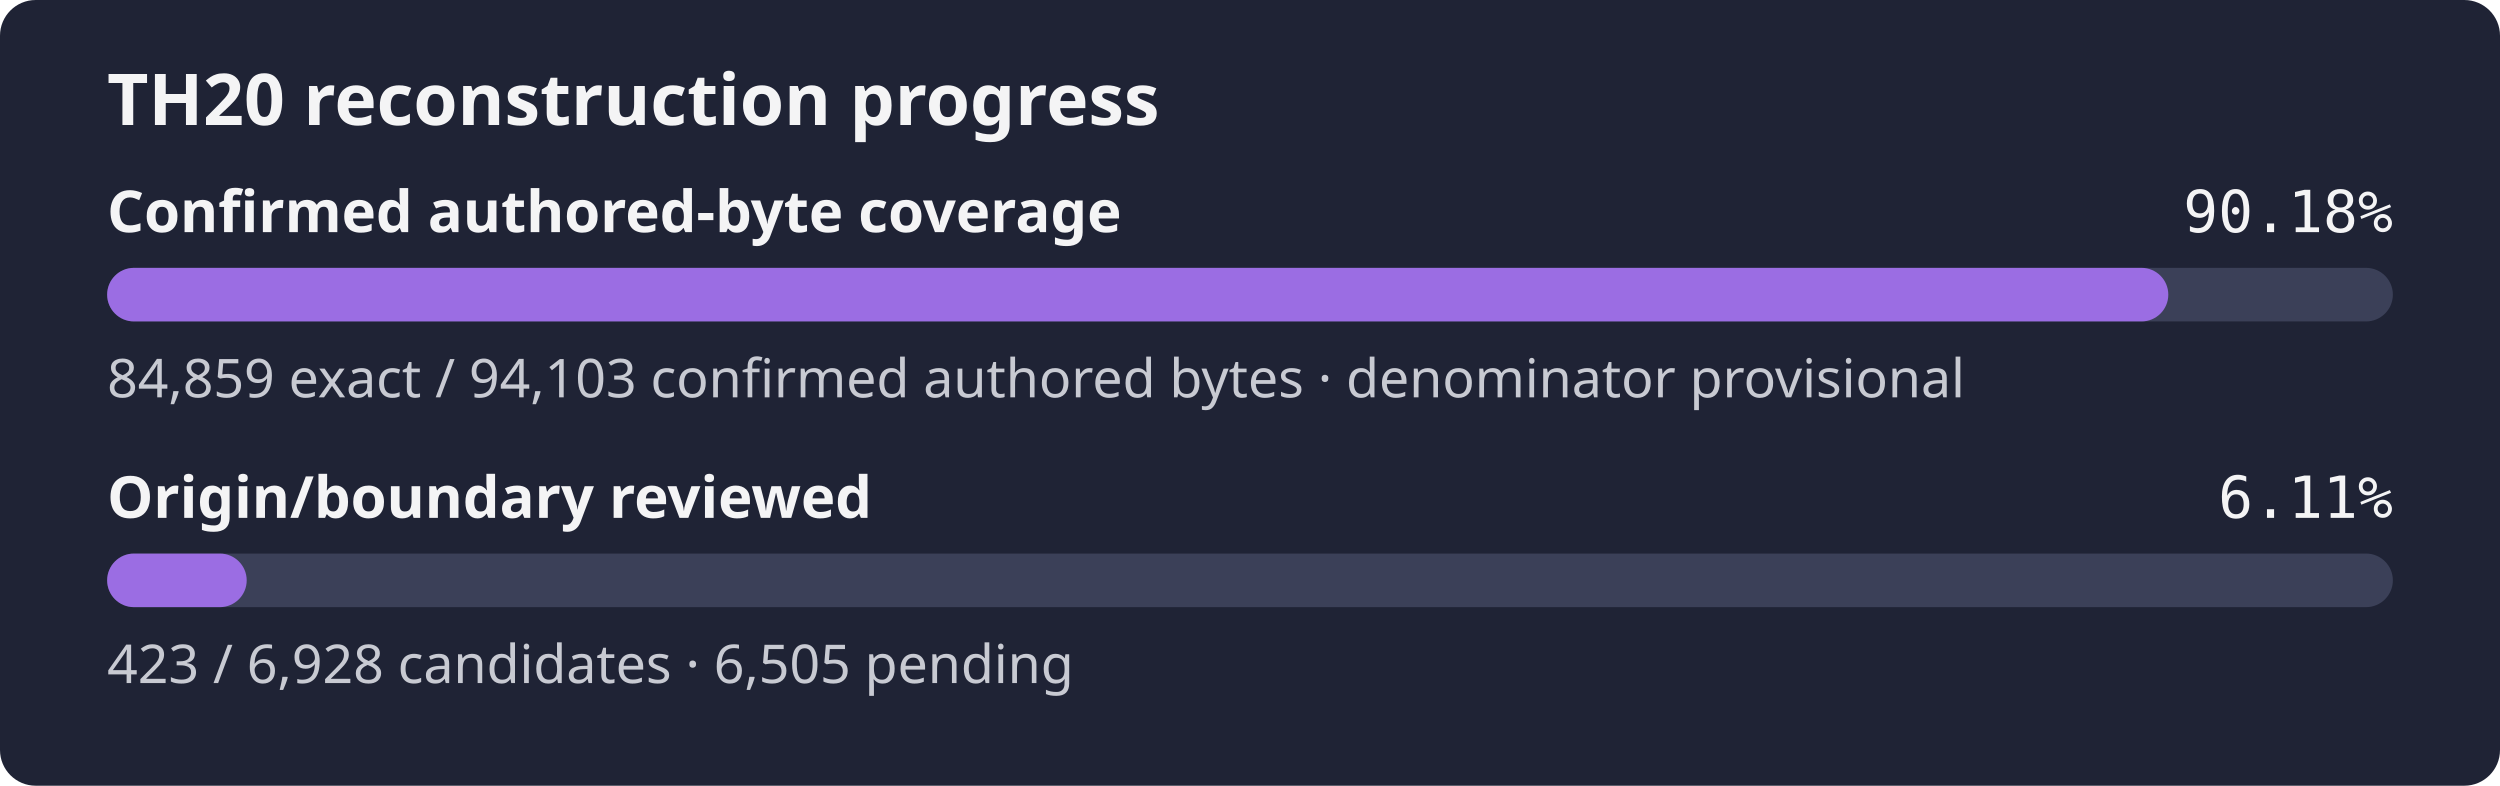
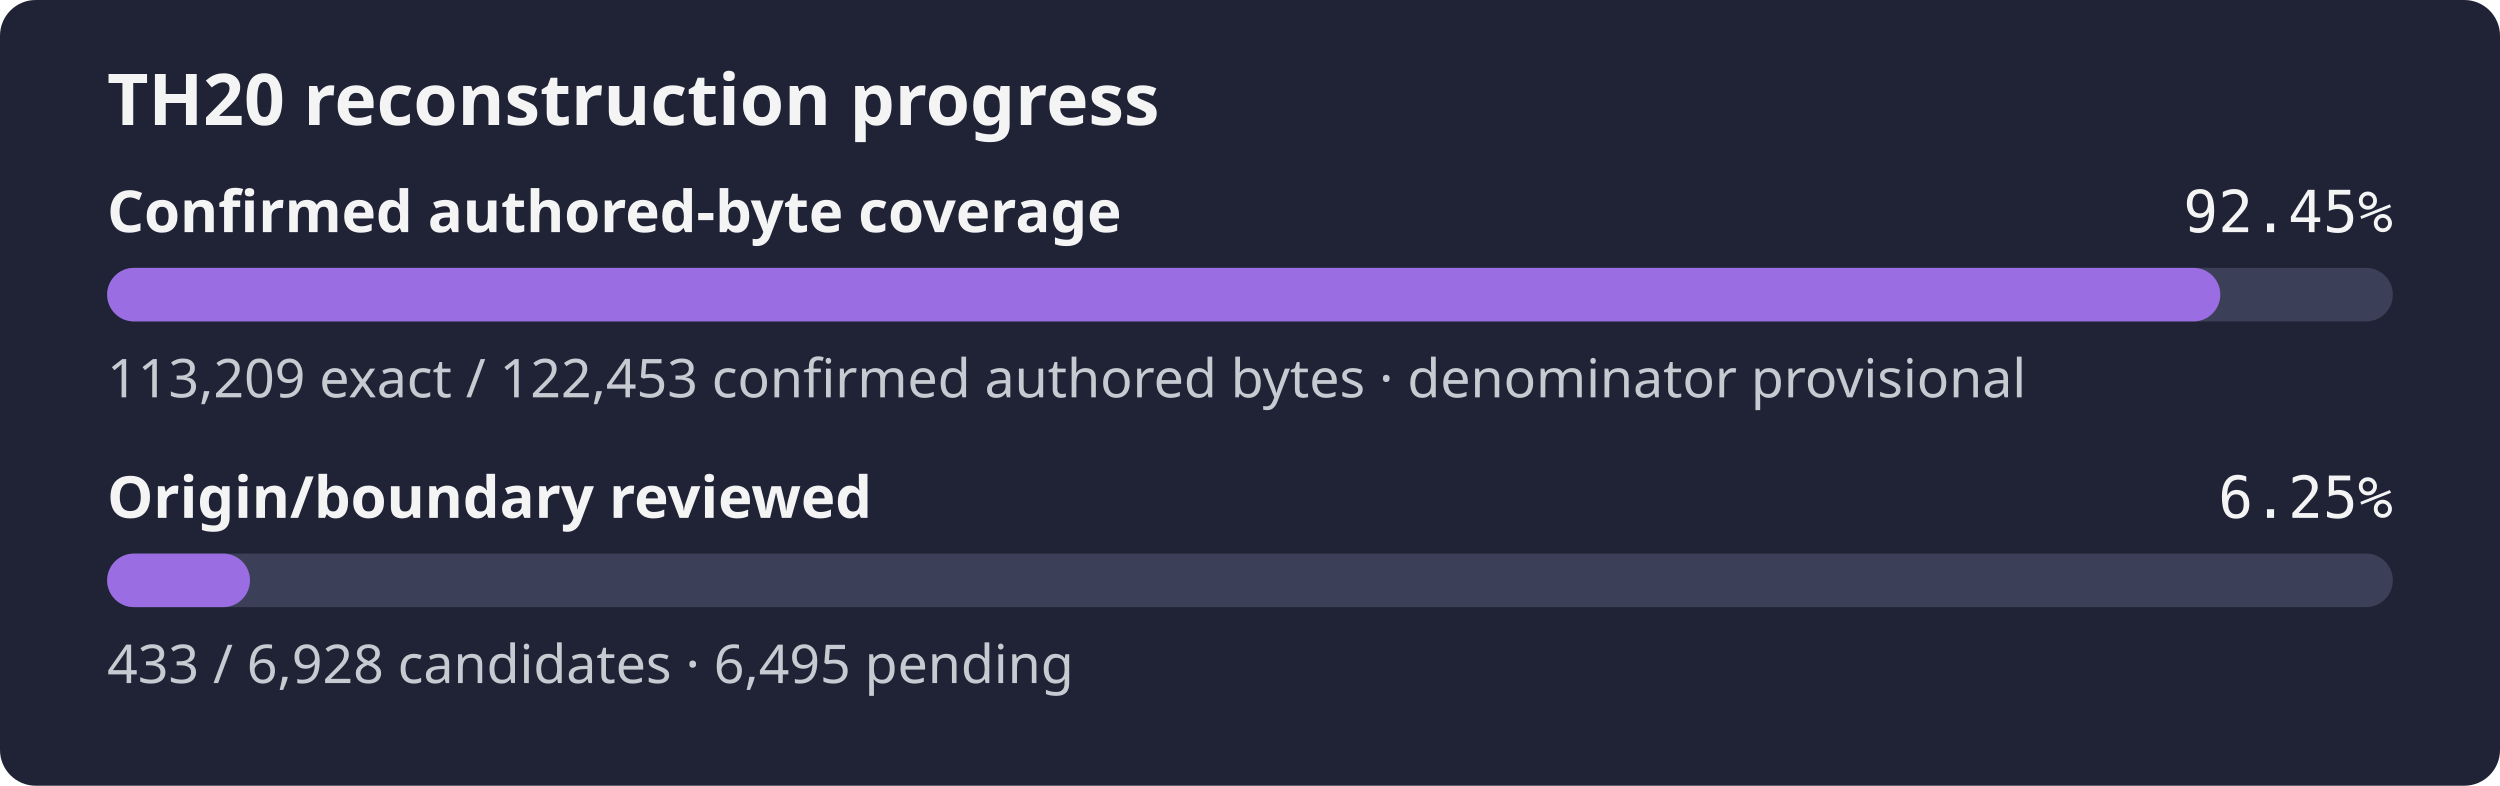
- <svg xmlns="http://www.w3.org/2000/svg" width="560" height="176" role="img" aria-label="TH20 reconstruction progress: 90.18% of the confirmed authored-byte set is exact, origin review 6.11%">
+ <svg xmlns="http://www.w3.org/2000/svg" width="560" height="176" role="img" aria-label="TH20 reconstruction progress: 92.45% of the confirmed authored-byte set is exact, origin review 6.25%">
  <rect width="560" height="176" rx="8" fill="#1f2335" />
  <text x="24" y="28" fill="#f4f4f5" font-family="sans-serif" font-size="16" font-weight="600">TH20 reconstruction progress</text>
  <text x="24" y="52" fill="#f4f4f5" font-family="sans-serif" font-size="13" font-weight="600">Confirmed authored-byte coverage</text>
-   <text x="536" y="52" fill="#f4f4f5" text-anchor="end" font-family="monospace" font-size="13">90.18%</text>
+   <text x="536" y="52" fill="#f4f4f5" text-anchor="end" font-family="monospace" font-size="13">92.45%</text>
  <rect x="24" y="60" width="512" height="12" rx="6" fill="#3b4058" />
-   <rect x="24" y="60" width="461.70" height="12" rx="6" fill="#9b6de3" />
-   <text x="24" y="89" fill="#c8cad2" font-family="sans-serif" font-size="12">84,859 exact / 94,103 confirmed authored bytes · denominator provisional</text>
+   <rect x="24" y="60" width="473.35" height="12" rx="6" fill="#9b6de3" />
+   <text x="24" y="89" fill="#c8cad2" font-family="sans-serif" font-size="12">113,209 exact / 122,453 confirmed authored bytes · denominator provisional</text>
  <text x="24" y="116" fill="#f4f4f5" font-family="sans-serif" font-size="13" font-weight="600">Origin/boundary reviewed</text>
-   <text x="536" y="116" fill="#f4f4f5" text-anchor="end" font-family="monospace" font-size="13">6.11%</text>
+   <text x="536" y="116" fill="#f4f4f5" text-anchor="end" font-family="monospace" font-size="13">6.25%</text>
  <rect x="24" y="124" width="512" height="12" rx="6" fill="#3b4058" />
-   <rect x="24" y="124" width="31.26" height="12" rx="6" fill="#9b6de3" />
-   <text x="24" y="153" fill="#c8cad2" font-family="sans-serif" font-size="12">423 / 6,928 candidates · 6,505 pending</text>
+   <rect x="24" y="124" width="32.00" height="12" rx="6" fill="#9b6de3" />
+   <text x="24" y="153" fill="#c8cad2" font-family="sans-serif" font-size="12">433 / 6,928 candidates · 6,495 pending</text>
</svg>
